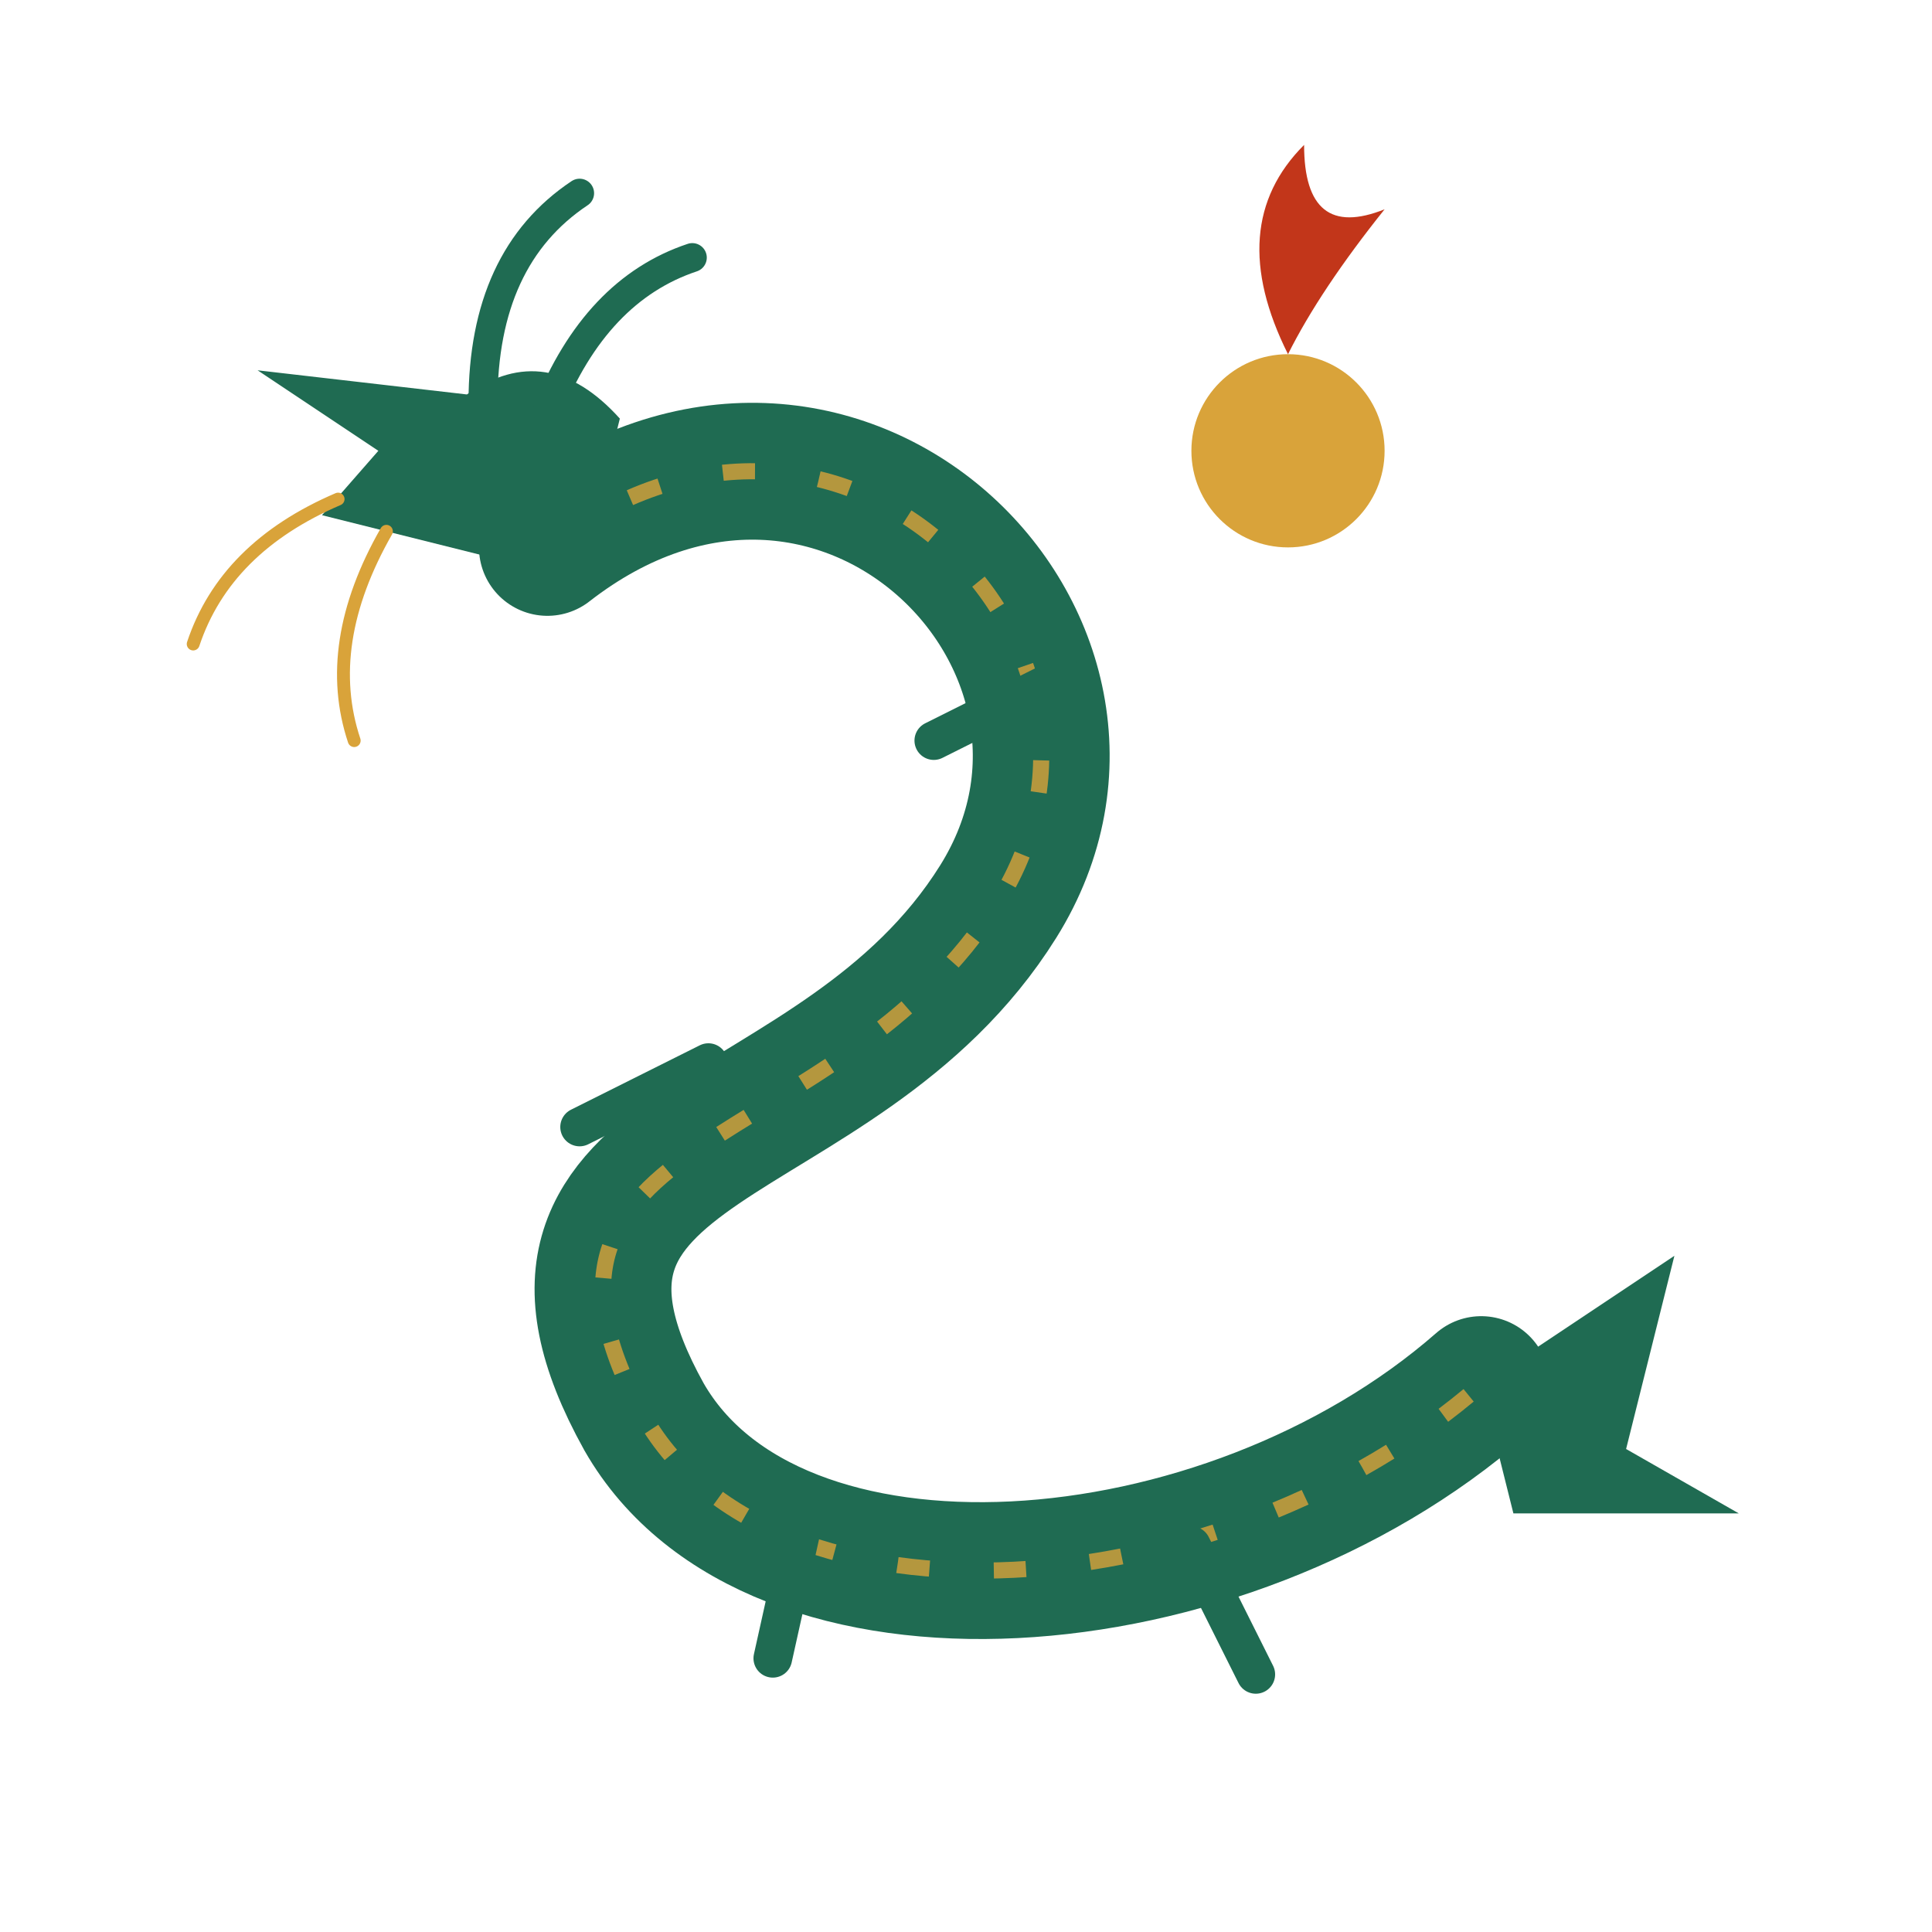
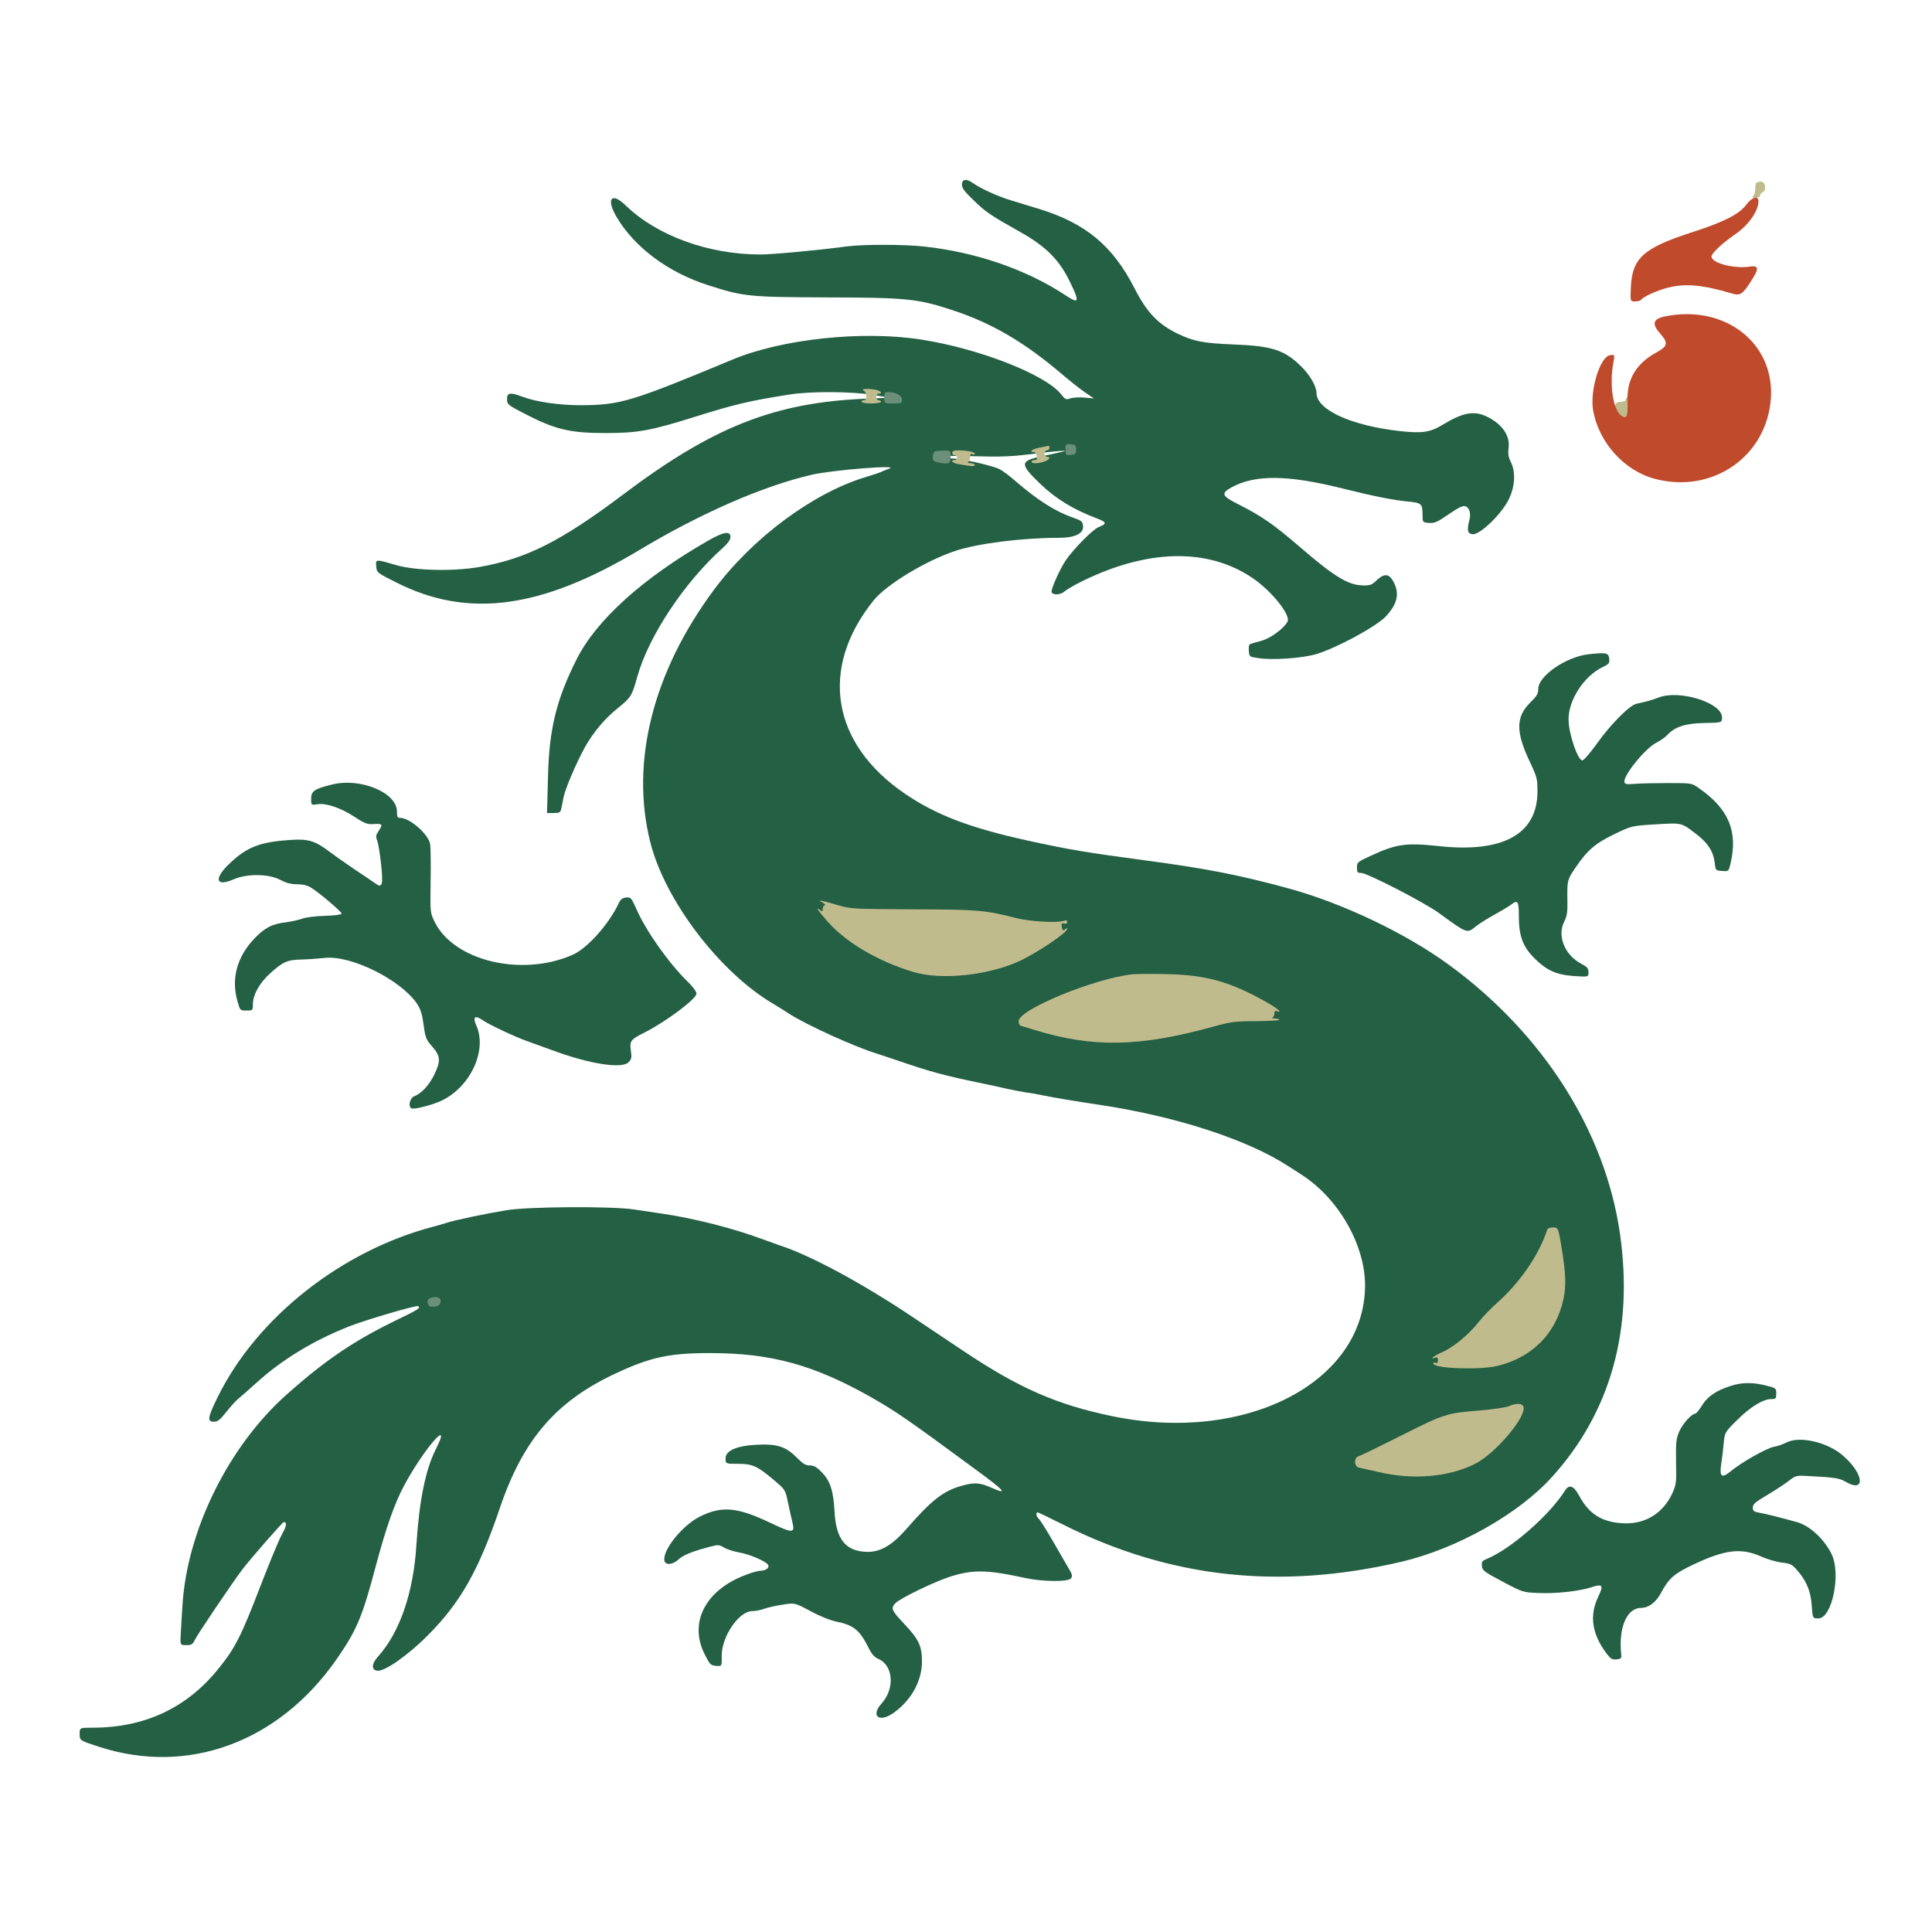
- <svg xmlns="http://www.w3.org/2000/svg" viewBox="0 0 120 120">
-   <circle cx="80" cy="28" r="6" fill="#D9A33A" />
-   <path d="M80 22 Q76 14 81 9 Q81 15 86 13 Q82 18 80 22 Z" fill="#C2361A" />
-   <path d="M34 34 C52 20 72 40 62 56 C52 72 30 70 40 88 C48 102 76 100 92 86" stroke="#1F6B52" stroke-width="8.5" fill="none" stroke-linecap="round" opacity="1" />
-   <path d="M34 34 C52 20 72 40 62 56 C52 72 30 70 40 88 C48 102 76 100 92 86" stroke="#D9A33A" stroke-width="1" fill="none" stroke-dasharray="2 4" opacity="0.8" />
-   <path d="M36 36 L20 32 L23.5 28 L16 23 L29 24.5 Q34 21 38.5 26 Z" fill="#1F6B52" />
-   <path d="M30 25 Q30 16 36 12 M34 25.5 Q37 18 43 16" stroke="#1F6B52" stroke-width="1.8" fill="none" stroke-linecap="round" opacity="1" />
-   <path d="M21 31 Q14 34 12 40 M24 33 Q20 40 22 46" stroke="#D9A33A" stroke-width="0.8" fill="none" stroke-linecap="round" opacity="1" />
-   <path d="M92 86 L104 78 L101 90 L108 94 L94 94 Z" fill="#1F6B52" />
-   <path d="M58 46 L66 42 M44 66 L36 70 M50 94 L48 103 M74 96 L78 104" stroke="#1F6B52" stroke-width="2.4" fill="none" stroke-linecap="round" opacity="1" />
+ <svg xmlns="http://www.w3.org/2000/svg" viewBox="139.8 -102.2 1193.4 1193.4">
+   <g transform="translate(0,988) scale(0.1,-0.1)" fill="#236044">
+     <path d="M7340 9762 c0 -22 16 -44 73 -98 76 -74 104 -92 287 -195 160 -90 242 -172 309 -312 58 -119 54 -134 -23 -83 -244 162 -556 270 -878 305 -121 14 -378 14 -478 1 -178 -24 -461 -50 -535 -50 -320 0 -639 116 -831 302 -89 87 -124 43 -57 -71 111 -187 317 -341 563 -420 221 -71 249 -74 730 -76 502 -1 568 -8 788 -81 241 -80 442 -199 673 -396 47 -40 110 -90 140 -110 l54 -37 -58 5 c-31 3 -71 1 -87 -5 -28 -9 -32 -7 -57 25 -97 123 -510 284 -868 339 -361 56 -858 3 -1162 -124 -630 -262 -693 -281 -940 -282 -132 0 -275 21 -357 52 -77 29 -96 26 -96 -14 0 -32 4 -36 98 -85 197 -103 288 -125 512 -125 198 0 280 15 559 103 236 74 327 96 576 135 128 21 385 19 515 -2 l105 -18 -155 -6 c-559 -24 -939 -174 -1492 -591 -387 -291 -602 -399 -893 -449 -157 -27 -388 -22 -505 11 -134 39 -132 39 -128 -6 3 -39 3 -39 128 -102 441 -221 891 -160 1495 201 381 229 765 396 1065 466 129 30 557 64 480 38 -19 -7 -39 -15 -45 -18 -5 -4 -50 -19 -100 -34 -325 -98 -699 -376 -936 -695 -378 -508 -519 -1066 -394 -1561 90 -358 428 -803 760 -998 22 -13 64 -39 93 -58 110 -72 415 -210 552 -251 19 -6 73 -24 120 -40 200 -69 286 -92 500 -137 69 -14 152 -32 185 -40 33 -7 80 -16 105 -20 25 -3 77 -12 115 -20 67 -14 169 -31 360 -60 464 -71 900 -213 1150 -376 28 -17 68 -44 90 -58 225 -148 385 -431 385 -679 -2 -598 -736 -979 -1560 -808 -344 71 -577 173 -921 403 -80 54 -224 150 -320 214 -310 207 -629 379 -817 439 -15 5 -58 21 -97 35 -184 69 -432 132 -625 160 -52 8 -131 19 -175 26 -134 21 -646 18 -785 -4 -123 -20 -326 -62 -375 -79 -16 -5 -52 -16 -80 -23 -566 -148 -1089 -560 -1331 -1050 -63 -128 -68 -155 -25 -155 24 0 39 12 80 64 28 35 59 69 70 77 10 8 63 54 117 103 156 141 351 259 569 345 104 41 415 132 426 125 17 -10 -2 -23 -119 -79 -272 -131 -449 -250 -691 -465 -360 -319 -618 -840 -646 -1306 -3 -49 -8 -124 -10 -166 -5 -78 -5 -78 33 -78 34 0 40 4 55 35 17 35 231 352 294 435 55 71 246 290 254 290 21 0 17 -26 -11 -75 -17 -29 -78 -177 -136 -327 -114 -297 -154 -377 -253 -499 -196 -246 -457 -369 -782 -369 -79 0 -79 0 -79 -39 0 -40 0 -40 123 -80 546 -176 1103 28 1460 536 128 184 162 262 248 588 63 235 115 383 175 494 123 228 299 428 194 221 -64 -127 -102 -316 -120 -592 -18 -295 -103 -540 -238 -690 -39 -43 -41 -81 -4 -86 44 -7 189 94 312 218 202 202 314 400 445 785 142 421 345 659 709 830 221 104 336 129 591 129 377 0 642 -73 998 -275 149 -85 233 -143 633 -438 193 -141 215 -167 100 -116 -64 28 -99 31 -171 11 -118 -31 -191 -88 -352 -273 -86 -97 -157 -138 -239 -137 -132 3 -192 77 -201 249 -7 128 -26 187 -77 241 -34 35 -50 44 -76 44 -26 0 -42 10 -81 49 -66 67 -121 85 -243 79 -127 -6 -196 -36 -196 -84 0 -34 0 -34 75 -34 91 0 120 -13 222 -99 72 -61 72 -61 88 -138 9 -43 21 -97 27 -121 18 -73 5 -73 -139 -5 -201 96 -298 104 -432 37 -108 -54 -231 -207 -219 -272 6 -30 51 -26 87 7 29 28 90 52 203 81 42 11 50 10 80 -8 18 -11 61 -24 94 -30 61 -10 162 -54 176 -75 11 -17 -12 -37 -42 -37 -15 0 -58 -11 -95 -26 -249 -93 -353 -293 -255 -489 33 -65 37 -70 71 -73 36 -3 36 -3 35 60 -2 119 106 278 188 278 18 0 51 6 73 14 22 8 74 20 115 26 75 12 75 12 171 -39 56 -31 121 -57 159 -65 110 -23 145 -51 202 -164 19 -38 36 -57 59 -67 93 -39 104 -183 21 -275 -69 -76 -18 -121 70 -61 111 77 179 198 179 320 0 97 -20 138 -114 237 -74 78 -80 93 -49 124 30 30 230 127 328 160 147 48 232 47 471 -5 110 -24 270 -25 285 -2 9 13 7 24 -9 51 -11 19 -55 95 -98 169 -42 74 -84 140 -92 147 -16 13 -21 40 -7 40 4 0 72 -33 152 -73 661 -333 1341 -408 2095 -232 344 81 725 296 931 525 361 400 503 909 419 1498 -90 634 -474 1238 -1055 1663 -268 196 -658 382 -995 474 -303 82 -495 120 -865 170 -391 52 -489 69 -750 126 -352 78 -557 156 -749 286 -458 310 -534 777 -197 1196 78 97 320 244 502 305 138 47 416 82 646 82 96 0 151 27 146 73 -3 28 -8 33 -63 52 -111 39 -219 108 -360 230 -33 29 -75 60 -93 69 -42 22 -239 66 -294 66 -24 0 -50 5 -58 10 -10 6 55 8 190 4 162 -5 233 -2 340 11 74 9 160 19 190 21 62 4 59 3 -110 -33 -133 -29 -134 -47 -7 -169 95 -92 206 -160 350 -214 63 -24 64 -33 9 -55 -36 -16 -152 -133 -200 -203 -38 -56 -94 -182 -88 -198 8 -20 56 -17 80 5 12 11 62 40 111 64 402 197 770 205 1045 22 119 -79 243 -232 221 -273 -23 -43 -104 -102 -160 -118 -31 -8 -62 -17 -69 -20 -9 -2 -12 -17 -10 -41 3 -38 3 -38 58 -46 88 -14 274 -1 360 25 128 39 369 170 428 232 75 80 88 148 42 224 -25 41 -54 41 -98 0 -29 -29 -40 -33 -85 -32 -91 1 -179 55 -395 242 -157 135 -231 186 -369 256 -110 55 -116 70 -45 109 144 78 345 76 682 -8 187 -47 308 -71 396 -80 93 -9 98 -13 99 -77 0 -53 0 -53 39 -56 34 -3 51 4 122 53 61 42 88 55 103 50 25 -7 36 -44 26 -83 -17 -66 -12 -87 20 -90 45 -4 182 128 224 218 38 80 42 168 11 229 -15 30 -18 50 -13 90 8 72 -39 141 -129 187 -81 41 -150 30 -274 -45 -82 -50 -128 -57 -267 -42 -300 33 -517 131 -517 236 0 42 -44 117 -102 171 -100 95 -176 119 -405 128 -195 8 -250 19 -351 67 -120 58 -190 131 -266 280 -136 266 -305 405 -601 494 -49 15 -125 38 -167 51 -79 24 -181 71 -230 105 -40 29 -68 25 -68 -9z m-773 -4489 c49 -14 118 -16 443 -18 404 -2 429 -4 645 -55 44 -11 127 -23 184 -27 l104 -8 -100 -67 c-133 -90 -245 -141 -368 -166 -228 -47 -323 -39 -556 50 -66 25 -195 99 -264 151 -60 46 -168 157 -152 157 3 0 32 -7 64 -17z m2258 -443 c132 -31 285 -96 409 -173 40 -25 40 -25 -105 -29 -122 -4 -162 -10 -264 -37 -451 -123 -728 -128 -1045 -21 -30 11 -63 20 -72 22 -21 4 147 100 245 140 144 60 324 110 432 122 95 10 311 -3 400 -24z m2184 -1625 c51 -271 12 -437 -134 -573 -134 -126 -304 -171 -535 -143 l-55 6 55 27 c75 36 160 106 219 181 27 34 81 91 120 125 123 110 261 302 292 408 16 53 23 47 38 -31z m-276 -1076 c-158 -254 -474 -372 -780 -291 -45 12 -94 22 -107 22 -14 0 -28 5 -31 10 -3 6 0 10 7 10 8 0 125 56 261 124 270 136 279 139 491 156 76 7 148 15 160 20 37 15 37 11 -1 -51z" />
+     <path d="M5775 7564 c-403 -230 -693 -491 -815 -734 -126 -251 -170 -432 -177 -727 l-6 -223 42 0 c34 0 41 4 45 23 3 12 10 45 15 74 11 54 79 214 133 311 49 88 124 178 200 238 84 68 89 76 122 194 69 250 290 584 529 798 32 29 47 50 47 67 0 39 -42 32 -135 -21z" />
+     <path d="M11206 6860 c-137 -17 -306 -134 -306 -213 0 -30 -8 -44 -49 -84 -90 -89 -91 -181 -4 -365 46 -98 48 -107 48 -188 -2 -262 -215 -378 -613 -334 -199 21 -258 13 -414 -59 -85 -39 -88 -41 -88 -74 0 -29 3 -33 25 -33 37 0 389 -181 480 -247 179 -130 173 -128 230 -83 21 17 72 49 114 72 42 23 87 50 100 60 45 34 51 26 51 -72 0 -119 25 -186 95 -256 76 -76 135 -103 245 -111 90 -6 90 -6 90 23 0 24 -7 33 -45 53 -103 55 -150 173 -104 262 16 32 20 58 19 117 -2 137 -2 137 46 209 77 114 124 154 243 212 108 52 108 52 256 61 165 10 158 11 248 -58 74 -56 107 -107 116 -174 6 -53 6 -53 47 -56 40 -3 40 -3 52 48 46 199 -13 337 -198 465 -43 30 -43 30 -189 30 -80 0 -173 -2 -206 -5 -51 -4 -60 -2 -63 12 -8 39 130 209 197 242 25 13 55 34 66 46 47 52 112 74 230 76 110 2 110 2 110 35 0 90 -262 172 -390 123 -41 -16 -88 -29 -138 -39 -42 -8 -161 -128 -244 -245 -44 -61 -82 -105 -91 -105 -28 0 -84 164 -85 250 -2 121 94 270 210 326 40 19 44 24 41 53 -4 36 -18 39 -132 26z" />
+     <path d="M3445 6055 c-105 -26 -125 -40 -125 -86 0 -41 0 -41 38 -35 53 9 146 -22 232 -79 65 -42 78 -46 120 -43 52 3 54 -2 25 -46 -16 -24 -17 -32 -6 -60 6 -17 17 -82 23 -143 14 -128 7 -149 -34 -119 -13 9 -72 50 -133 90 -60 41 -131 91 -156 110 -83 63 -127 77 -232 70 -192 -12 -273 -43 -382 -147 -99 -95 -84 -145 28 -96 81 35 214 34 284 -3 38 -20 67 -28 105 -28 36 0 64 -7 86 -20 55 -34 193 -152 190 -162 -2 -6 -49 -12 -103 -13 -58 -2 -118 -9 -141 -18 -23 -8 -68 -18 -100 -22 -86 -10 -132 -34 -197 -103 -106 -112 -142 -248 -102 -385 16 -57 16 -57 56 -57 38 0 39 1 39 38 0 58 40 131 105 190 80 73 107 85 195 87 41 1 107 6 145 10 161 17 463 -132 567 -280 20 -29 32 -61 39 -110 15 -107 16 -111 59 -160 49 -57 51 -87 11 -170 -31 -65 -80 -118 -123 -134 -28 -11 -41 -62 -19 -75 15 -10 140 23 194 51 175 88 275 311 207 461 -24 53 -8 66 40 32 36 -26 196 -101 271 -128 30 -11 104 -38 166 -60 225 -83 422 -113 463 -72 19 19 21 28 15 71 -9 62 -2 70 88 115 131 67 317 206 317 238 0 13 -21 42 -51 71 -120 117 -260 315 -320 452 -32 70 -34 74 -63 71 -23 -2 -34 -11 -45 -33 -61 -131 -194 -280 -286 -321 -313 -138 -733 -38 -852 203 -28 58 -28 58 -25 253 2 107 0 210 -3 228 -11 62 -126 162 -185 162 -17 0 -20 6 -20 39 0 118 -228 212 -405 166z" />
+     <path d="M12088 2341 c-90 -29 -143 -65 -177 -121 -17 -27 -35 -50 -41 -50 -22 0 -79 -63 -99 -110 -19 -45 -22 -66 -20 -188 3 -129 1 -140 -23 -194 -58 -126 -171 -194 -309 -185 -129 8 -206 58 -266 169 -34 64 -63 74 -89 31 -95 -150 -331 -357 -479 -419 -32 -13 -36 -18 -33 -45 3 -29 13 -36 128 -97 125 -66 125 -66 221 -70 107 -5 249 11 322 34 75 25 82 16 47 -58 -55 -115 -39 -227 49 -346 28 -37 36 -43 64 -40 29 3 32 6 29 33 -17 163 35 285 123 285 46 0 92 34 122 91 50 92 80 119 199 176 197 93 295 105 417 52 39 -18 98 -35 131 -39 53 -6 64 -11 94 -46 59 -68 85 -130 91 -219 6 -80 6 -80 41 -80 85 0 142 276 81 399 -45 91 -134 173 -210 195 -116 32 -195 52 -236 59 -34 6 -40 11 -40 32 0 20 15 33 85 75 47 27 107 67 134 87 47 37 47 37 134 32 153 -8 183 -13 219 -34 126 -74 116 47 -14 160 -94 83 -268 124 -349 82 -22 -11 -58 -24 -79 -27 -46 -9 -200 -96 -265 -150 -57 -47 -72 -36 -60 45 5 30 12 87 15 125 7 70 7 70 84 146 81 81 160 129 211 129 27 0 30 3 30 34 0 33 -1 34 -65 50 -82 20 -145 20 -217 -3z" />
+   </g>
+   <g transform="translate(0,988) scale(0.1,-0.1)" fill="#C0BB8C">
+     <path d="M12247 9773 c-4 -3 -7 -20 -7 -38 0 -17 -5 -36 -12 -43 -9 -9 -6 -12 15 -12 16 0 27 5 27 14 0 8 7 16 15 20 26 10 19 66 -8 66 -13 0 -27 -3 -30 -7z" />
+     <path d="M6733 8489 c21 -12 23 -59 2 -59 -8 0 -15 -4 -15 -10 0 -6 27 -10 60 -10 33 0 60 4 60 10 0 6 -7 10 -15 10 -8 0 -15 9 -15 20 0 11 7 20 15 20 27 0 15 17 -16 24 -52 10 -98 7 -76 -5z" />
+     <path d="M11351 8402 c-1 -79 9 -92 74 -92 l55 0 0 70 c0 63 -2 70 -20 70 -11 0 -20 -7 -20 -15 0 -10 -10 -15 -29 -15 -20 0 -31 -6 -34 -17 -2 -12 -7 -7 -14 17 -11 35 -11 35 -12 -18z" />
+     <path d="M7823 8138 c-48 -9 -74 -28 -39 -28 7 0 16 -11 18 -25 4 -19 1 -25 -13 -25 -11 0 -19 -4 -19 -10 0 -13 39 -13 79 1 32 11 42 29 16 29 -8 0 -15 9 -15 20 0 11 7 20 15 20 8 0 15 7 15 15 0 8 -1 14 -2 14 -2 -1 -27 -6 -55 -11z" />
+     <path d="M7280 8105 c0 -8 7 -15 15 -15 8 0 15 -7 15 -15 0 -8 -7 -15 -15 -15 -31 0 -14 -19 23 -25 20 -3 52 -8 70 -11 19 -3 32 -1 32 6 0 5 -12 10 -27 11 -16 0 -22 3 -15 6 6 2 12 16 12 30 0 18 4 24 15 19 8 -3 15 -2 15 3 0 11 -50 21 -101 21 -28 0 -39 -4 -39 -15z" />
+     <path d="M6480 5326 c14 -8 19 -15 13 -16 -7 0 -13 -10 -13 -21 0 -18 -2 -19 -15 -9 -35 29 -11 -8 49 -75 115 -128 310 -242 526 -307 175 -53 472 -20 665 72 105 51 275 165 283 190 4 12 3 13 -10 2 -13 -11 -16 -9 -21 14 -4 21 -1 25 14 21 12 -3 19 0 19 10 0 11 -6 12 -22 7 -39 -14 -209 -4 -288 16 -198 50 -235 54 -640 55 -365 2 -389 3 -460 24 -41 12 -86 25 -100 27 -25 5 -25 5 0 -10z" />
+     <path d="M8395 4884 c-236 -25 -705 -218 -705 -290 0 -14 6 -26 13 -28 6 -2 44 -13 82 -25 362 -112 649 -107 1110 20 109 30 133 33 262 33 79 1 143 4 143 9 0 4 -12 7 -27 8 -16 0 -22 3 -15 6 6 2 12 14 12 25 0 14 5 18 15 14 38 -14 9 13 -47 46 -235 135 -385 178 -638 183 -91 2 -183 1 -205 -1z" />
+     <path d="M10954 3303 c-49 -151 -165 -320 -303 -444 -40 -35 -95 -92 -122 -126 -60 -77 -156 -155 -226 -185 -46 -19 -80 -48 -38 -32 11 4 15 0 15 -16 0 -16 -4 -20 -16 -16 -10 4 -14 1 -12 -6 10 -30 283 -39 392 -14 218 51 367 202 412 416 17 81 14 157 -12 315 -20 124 -21 125 -55 125 -19 0 -32 -6 -35 -17z" />
+     <path d="M10715 2215 c-17 -7 -93 -18 -170 -25 -213 -17 -222 -20 -489 -154 -135 -68 -254 -126 -265 -129 -31 -8 -30 -65 2 -71 12 -2 67 -15 122 -27 211 -50 433 -31 597 52 116 59 298 268 298 342 0 31 -40 36 -95 12z" />
+   </g>
+   <g transform="translate(0,988) scale(0.1,-0.1)" fill="#6B8F78">
+     <path d="M6860 8445 c0 -35 0 -35 55 -35 51 0 55 2 55 24 0 25 -39 46 -86 46 -21 0 -24 -5 -24 -35z" />
+     <path d="M7980 8125 c0 -35 1 -36 33 -33 28 3 32 6 32 33 0 27 -4 30 -32 33 -32 3 -33 2 -33 -33z" />
+     <path d="M7173 8113 c-7 -2 -13 -17 -13 -33 0 -23 5 -29 31 -34 70 -14 79 -10 79 34 0 40 0 40 -42 39 -24 0 -49 -3 -55 -6z" />
+     <path d="M4053 2883 c-25 -9 -15 -53 11 -53 40 0 56 11 56 36 0 24 -31 32 -67 17z" />
+   </g>
+   <g transform="translate(0,988) scale(0.1,-0.1)" fill="#C04A2C">
+     <path d="M12185 9638 c-42 -58 -138 -107 -330 -169 -305 -98 -375 -160 -383 -341 -4 -88 -4 -88 26 -88 17 0 34 5 37 10 11 18 99 58 162 74 110 29 217 19 400 -35 50 -15 65 -6 119 79 49 76 47 96 -11 87 -98 -14 -235 22 -235 63 0 19 67 82 141 133 86 58 148 145 149 207 0 38 -40 27 -75 -20z" />
+     <path d="M11680 8947 c-73 -16 -80 -47 -25 -108 48 -54 44 -76 -20 -111 -129 -69 -188 -167 -184 -301 3 -94 -3 -112 -32 -97 -55 30 -82 188 -55 333 9 49 9 49 -20 45 -62 -7 -127 -218 -105 -342 35 -198 193 -373 382 -422 358 -94 693 141 716 501 21 342 -289 579 -657 502z" />
+   </g>
</svg>
